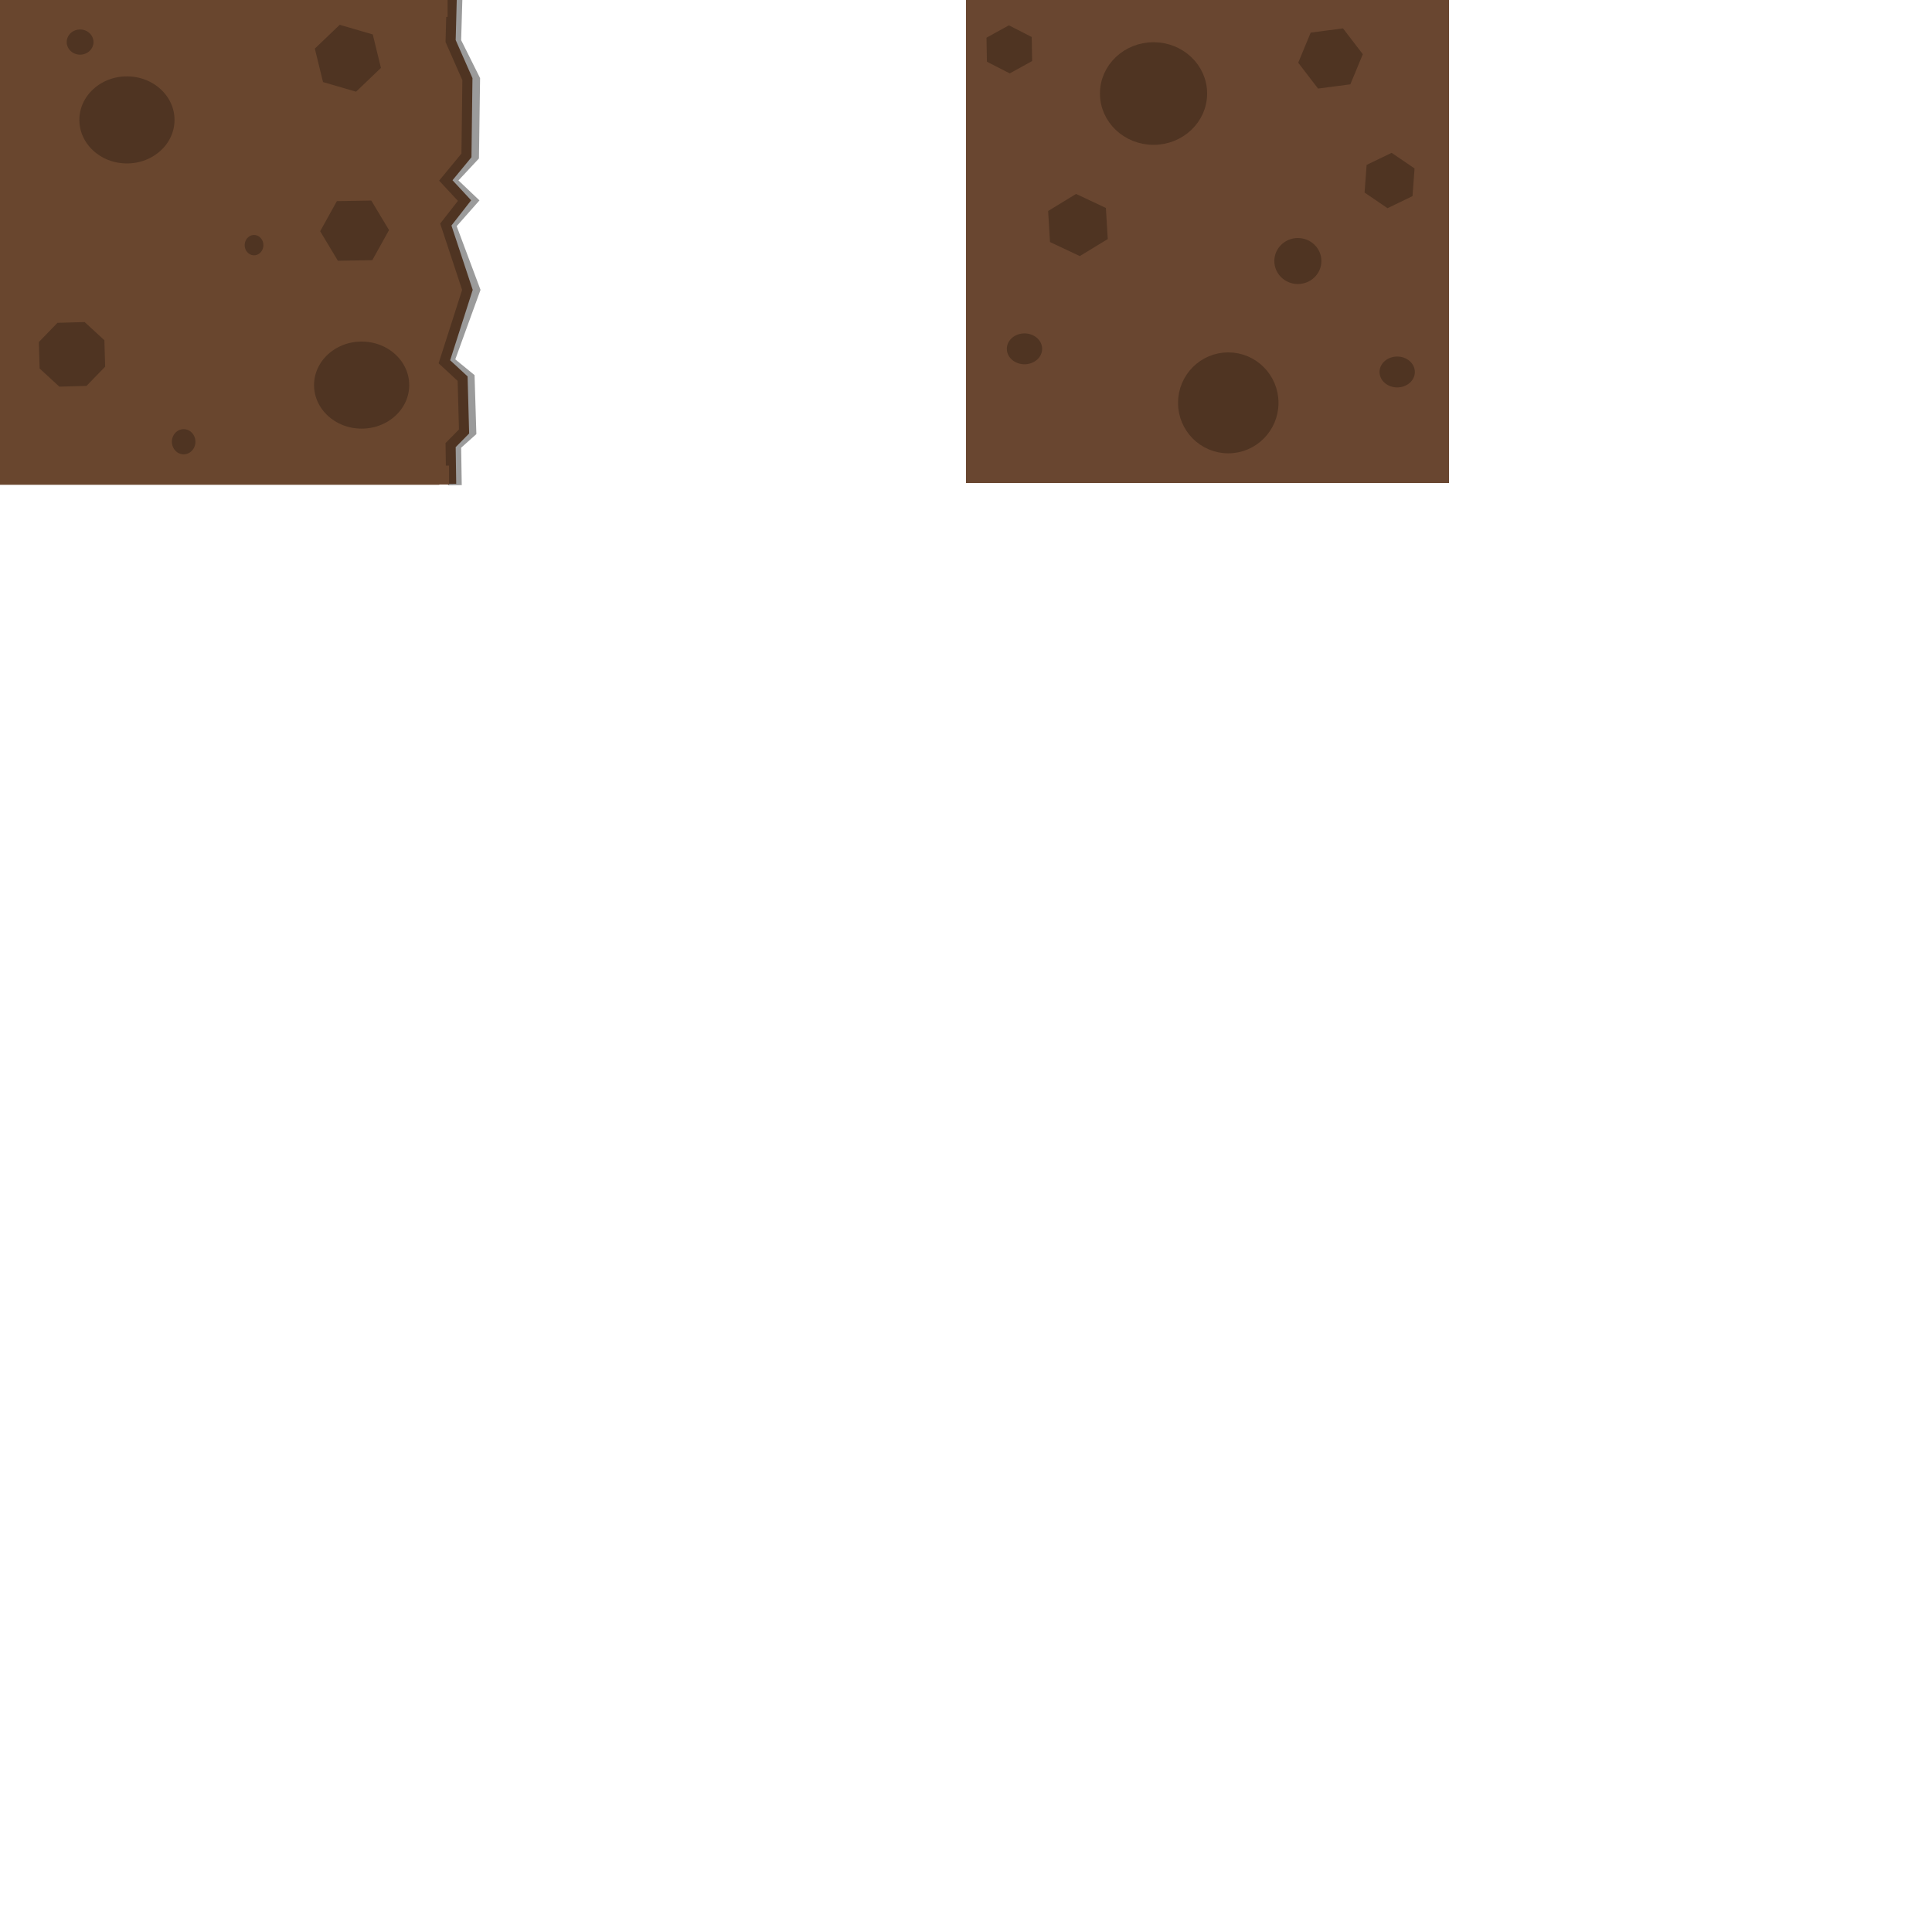
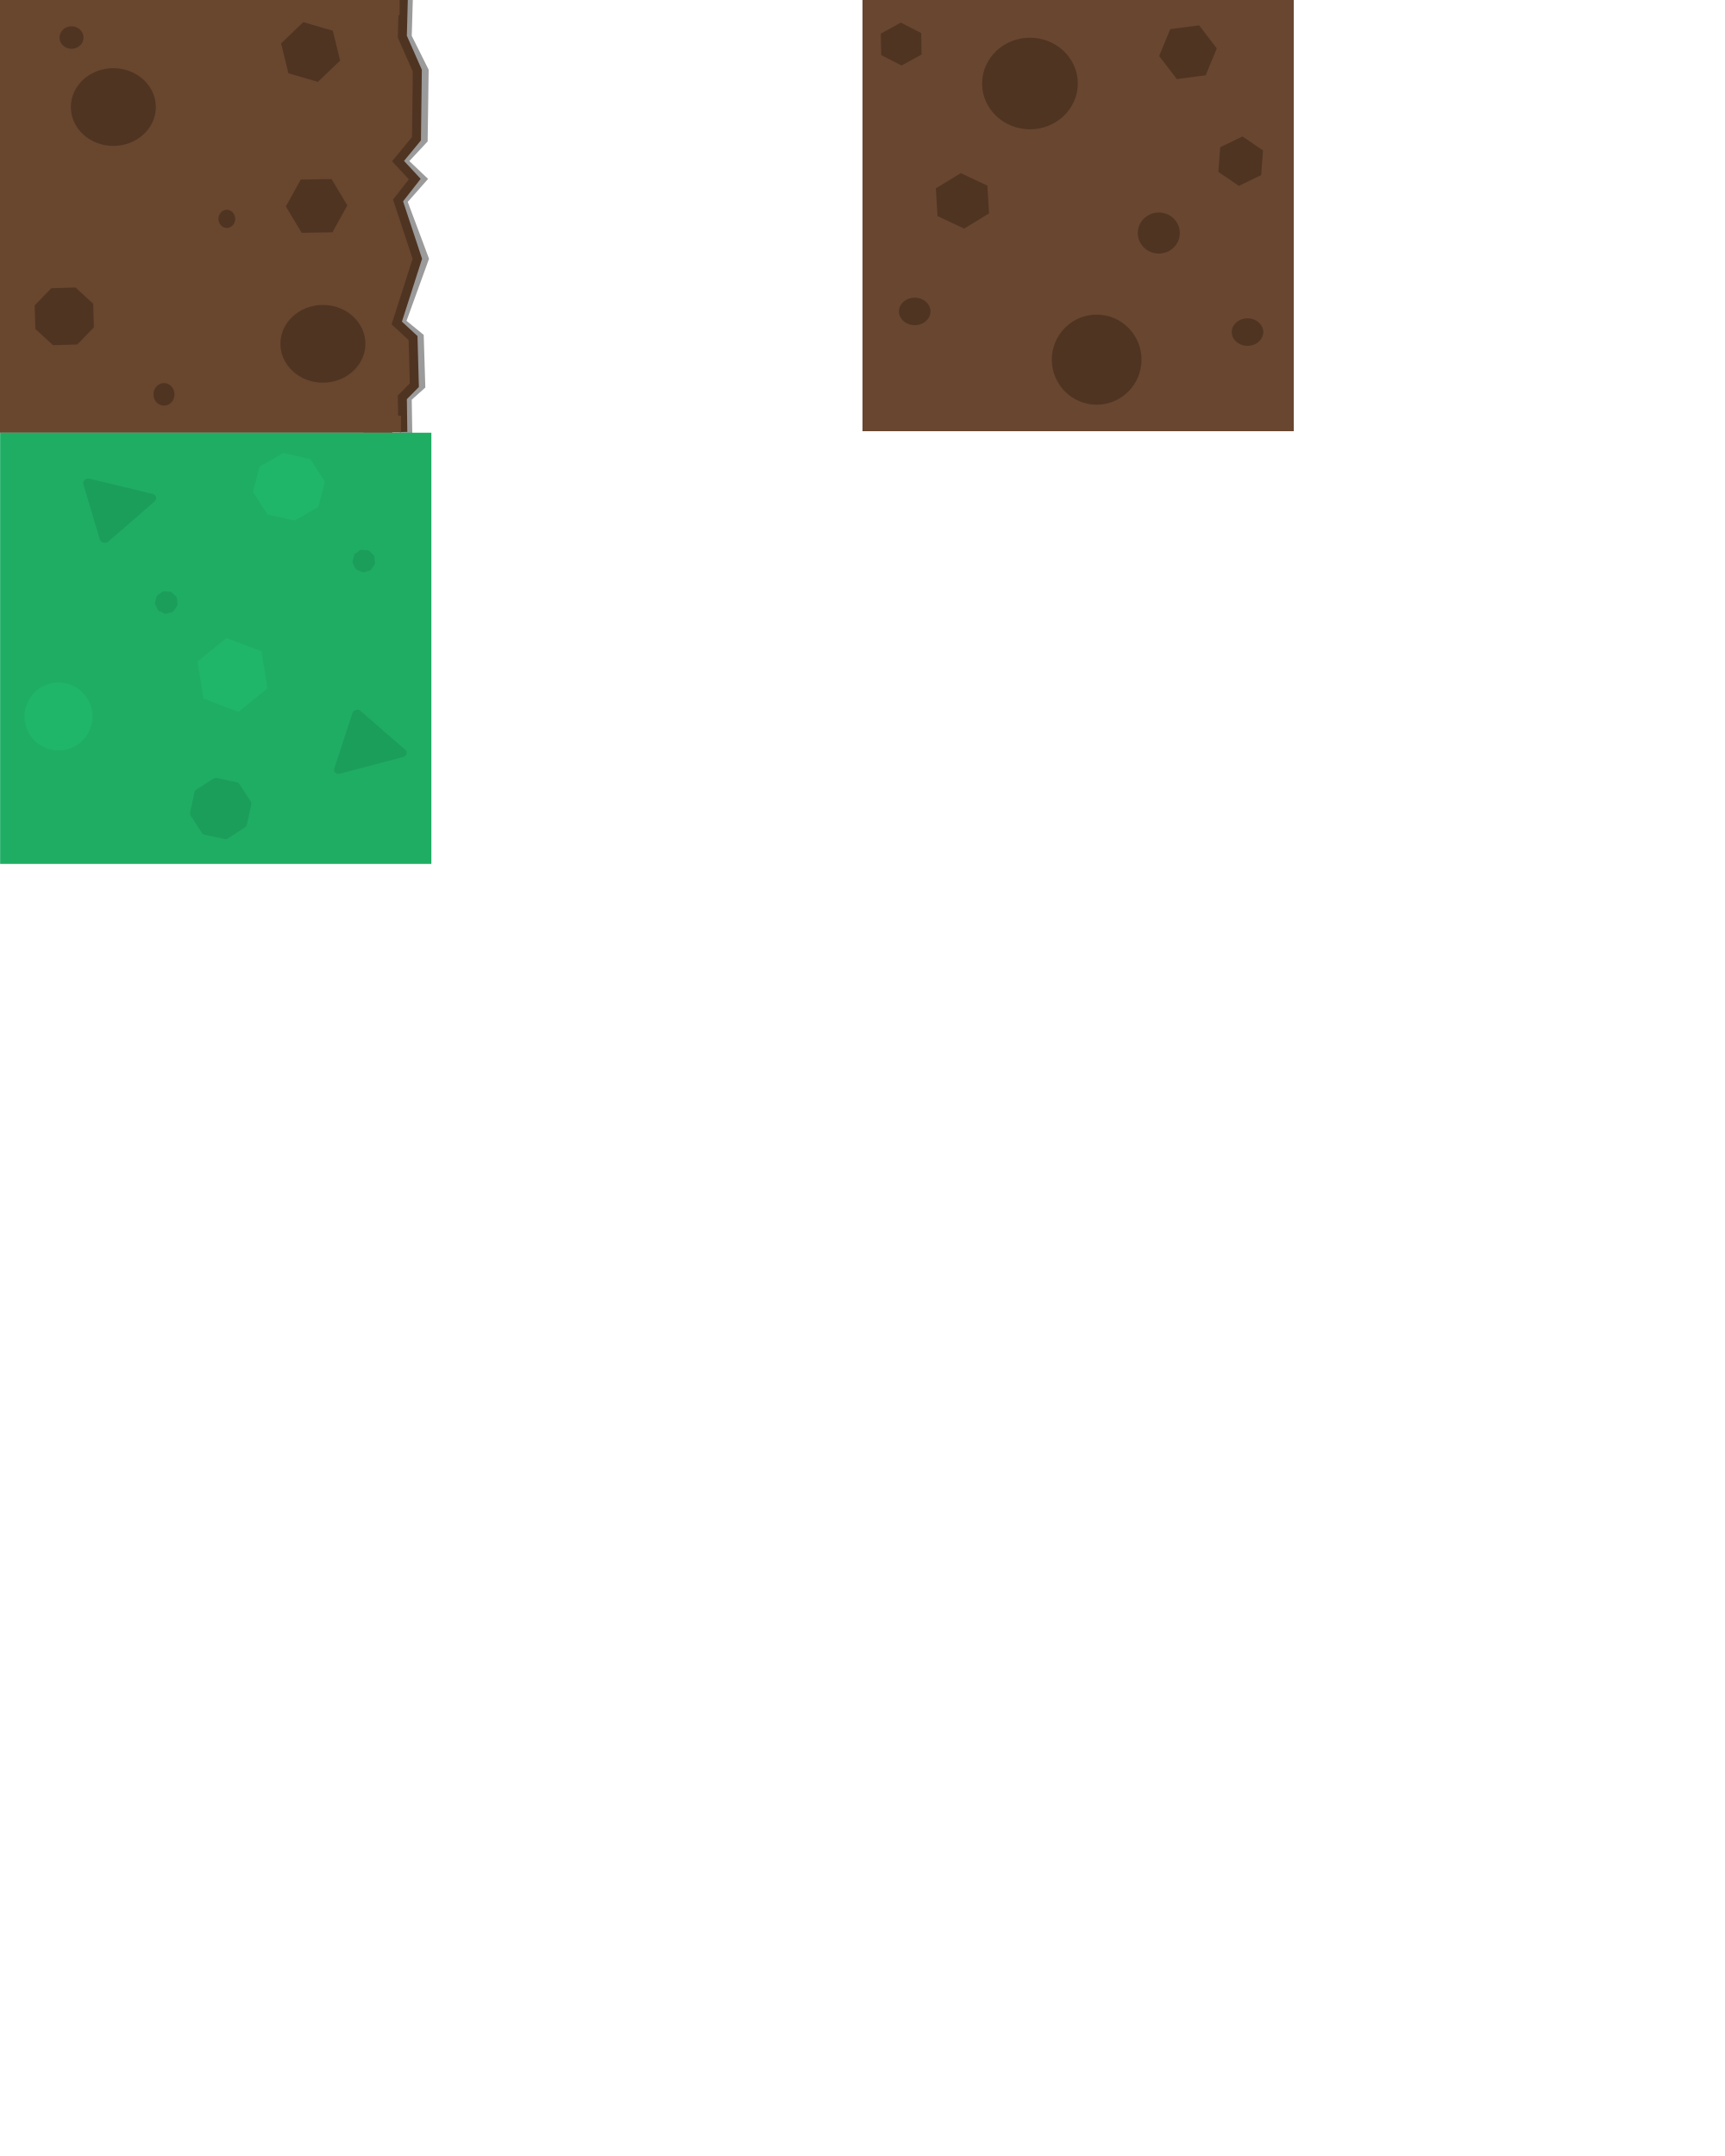
- <svg xmlns="http://www.w3.org/2000/svg" version="1.1" width="1024.0" height="1024.0" viewBox="0 0 1024.0 1024.0">
+ <svg xmlns="http://www.w3.org/2000/svg" version="1.1" width="1024.0" height="1280.0" viewBox="0 0 1024.0 1280.0">
  <g transform="translate(0,0)">
    <defs id="defs9" />
    <path style="fill:none;fill-opacity:1;stroke:#000000;stroke-width:7.243;stroke-linecap:square;stroke-linejoin:miter;stroke-dasharray:none;stroke-opacity:0.391" d="m 241.346,2.794 -0.575,19.289 10.055,20.153 -0.575,40.305 -12.353,13.243 11.204,10.652 -11.204,12.667 12.928,34.547 -13.789,38.002 10.917,8.925 0.862,27.926 -8.044,7.197 0.287,17.85" id="path3-2" />
    <path style="fill:#69462e;fill-opacity:1;stroke:#69462e;stroke-width:5.528;stroke-linecap:square;stroke-linejoin:miter;stroke-dasharray:none;stroke-opacity:1" d="m 236.508,248.333 -0.303,-14.251 6.974,-6.974 -1.213,-24.56 -9.096,-10.613 11.825,-38.508 -10.916,-35.173 9.4,-12.129 -10.613,-10.006 11.825,-15.161 0.303,-39.115 -9.4,-21.225 0.91,-13.038 -33.354,-2.123 11.219,244.694 z" id="path4" />
    <g id="layer2" />
    <rect style="fill:none;fill-opacity:1;stroke-width:5.31;stroke-linecap:round;stroke-linejoin:round" id="rect1" width="251.062" height="257.733" x="-10.916" y="-1.819" />
    <rect style="fill:#69462e;fill-opacity:1;stroke-width:5.431;stroke-linecap:round;stroke-linejoin:round" id="rect2" width="232.844" height="257.715" x="-9.1636103e-08" y="-0.764" />
    <path style="fill:none;fill-opacity:1;stroke:#4f3422;stroke-width:5.339;stroke-linecap:square;stroke-linejoin:miter;stroke-dasharray:none;stroke-opacity:1" d="m 239.346,2.417 -0.509,19.337 8.902,20.203 -0.509,40.406 -10.936,13.276 9.919,10.679 -9.919,12.699 11.445,34.633 -12.208,38.097 9.665,8.947 0.763,27.995 -7.121,7.215 0.254,17.894" id="path3" />
    <rect style="fill:none;fill-opacity:1;stroke:#69462e;stroke-width:5.617;stroke-linecap:square;stroke-linejoin:miter;stroke-dasharray:none;stroke-opacity:1" id="rect3" width="16.536" height="4.408" x="218.662" y="249.59" />
    <rect style="fill:none;fill-opacity:1;stroke:#69462e;stroke-width:5.231;stroke-linecap:square;stroke-linejoin:miter;stroke-dasharray:none;stroke-opacity:1" id="rect3-1" width="16.064" height="3.936" x="218.545" y="2.417" />
    <ellipse style="fill:#4f3422;fill-opacity:1;stroke:#69462e;stroke-width:6.276;stroke-linecap:square;stroke-linejoin:miter;stroke-dasharray:none;stroke-opacity:1" id="path5" cx="191.678" cy="204.114" rx="28.356" ry="26.212" />
    <ellipse style="fill:#4f3422;fill-opacity:1;stroke:#69462e;stroke-width:6.276;stroke-linecap:square;stroke-linejoin:miter;stroke-dasharray:none;stroke-opacity:1" id="path5-8" cx="67.282" cy="63.555" rx="28.356" ry="26.212" />
    <path style="fill:#4f3422;fill-opacity:1;stroke:#69462e;stroke-width:5.528;stroke-linecap:square;stroke-linejoin:miter;stroke-dasharray:none;stroke-opacity:1" id="path6" d="m 83.189,118.352 0.599,20.852 -14.321,15.168 -20.852,0.599 -15.168,-14.321 -0.599,-20.852 14.321,-15.168 20.852,-0.599 z" transform="matrix(0.7750198,0,0,0.7549521,-7.03365,90.05216)" />
    <path style="fill:#4f3422;fill-opacity:1;stroke:#69462e;stroke-width:5.528;stroke-linecap:square;stroke-linejoin:miter;stroke-dasharray:none;stroke-opacity:1" id="path7" d="M 176.67,54.888 161.179,69.711 140.597,63.708 135.504,42.881 150.995,28.057 171.578,34.061 Z" transform="translate(28.30151,-18.01005)" />
    <path style="fill:#4f3422;fill-opacity:1;stroke:#69462e;stroke-width:5.528;stroke-linecap:square;stroke-linejoin:miter;stroke-dasharray:none;stroke-opacity:1" id="path7-7" d="M 176.67,54.888 161.179,69.711 140.597,63.708 135.504,42.881 150.995,28.057 171.578,34.061 Z" transform="rotate(-77.2389,217.9355,65.63045)" />
    <ellipse style="fill:#4f3422;fill-opacity:1;stroke:#69462e;stroke-width:5.528;stroke-linecap:square;stroke-linejoin:miter;stroke-dasharray:none;stroke-opacity:1" id="path8" cx="134.647" cy="129.93" rx="7.719" ry="8.147" />
    <ellipse style="fill:#4f3422;fill-opacity:1;stroke:#69462e;stroke-width:5.528;stroke-linecap:square;stroke-linejoin:miter;stroke-dasharray:none;stroke-opacity:1" id="path9" cx="42.452" cy="22.298" rx="9.863" ry="9.434" />
    <ellipse style="fill:#4f3422;fill-opacity:1;stroke:#69462e;stroke-width:5.528;stroke-linecap:square;stroke-linejoin:miter;stroke-dasharray:none;stroke-opacity:1" id="path10" cx="97.34" cy="234.131" rx="9.005" ry="9.434" />
  </g>
  <g transform="translate(512.0,0.0)">
    <defs id="defs9" />
    <g id="layer1" transform="matrix(1.037607,0,0,1.047538,-3.494766,-4.325185)">
      <rect style="fill:#694630;stroke-width:4.989;stroke-linecap:round;stroke-linejoin:round" id="rect1" width="246.722" height="244.383" x="3.368" y="4.129" />
    </g>
    <path style="fill:none;fill-opacity:1;stroke:none;stroke-width:2.386;stroke-linejoin:round;stroke-dasharray:none;stroke-opacity:1" d="m 210.205,3.668 -9.722,6.018 -5.092,10.184 5.092,8.796 5.555,13.888 1.389,32.405 -10.647,10.184 17.591,11.573 -6.481,6.944 -11.11,6.481 16.665,10.184 5.092,3.241 -25.461,12.499 20.369,23.146 1.389,23.146 0.926,26.85 -17.128,13.425 7.407,36.571" id="path13" />
    <path style="fill:none;fill-opacity:1;stroke:none;stroke-width:2.386;stroke-linejoin:round;stroke-dasharray:none;stroke-opacity:1" d="m 205.576,4.594 -10.184,3.703 -3.241,8.333 v 11.11 l 9.722,7.87 0.926,11.573 V 66.163 l -0.926,14.351 -11.573,5.555 14.351,3.703 6.481,9.259 -16.203,10.647 14.351,7.407 1.389,7.407 -17.591,13.425 17.128,19.906 0.926,48.145 -15.74,20.369 7.87,29.165" id="path14" />
    <ellipse style="fill:#4f3422;fill-opacity:1;stroke:#4f3422;stroke-width:6.609;stroke-linejoin:round;stroke-dasharray:none;stroke-opacity:1" id="path16" cx="139.006" cy="213.522" rx="23.319" ry="23.444" />
    <ellipse style="fill:#4f3422;fill-opacity:1;stroke:#4f3422;stroke-width:6.883;stroke-linejoin:round;stroke-dasharray:none;stroke-opacity:1" id="path16-4" cx="99.401" cy="49.574" rx="24.963" ry="23.752" />
    <ellipse style="fill:#4f3422;fill-opacity:1;stroke:#4f3422;stroke-width:3.054;stroke-linejoin:round;stroke-dasharray:none;stroke-opacity:1" id="path16-4-5" cx="175.896" cy="138.347" rx="10.948" ry="10.663" />
    <ellipse style="fill:#4f3422;fill-opacity:1;stroke:#4f3422;stroke-width:2.167;stroke-linejoin:round;stroke-dasharray:none;stroke-opacity:1" id="path16-4-5-5" cx="30.998" cy="184.891" rx="8.275" ry="7.099" />
    <ellipse style="fill:#4f3422;fill-opacity:1;stroke:#4f3422;stroke-width:2.167;stroke-linejoin:round;stroke-dasharray:none;stroke-opacity:1" id="path16-4-5-5-1" cx="228.543" cy="197.159" rx="8.275" ry="7.099" />
    <path style="fill:#4f3422;fill-opacity:1;stroke:none;stroke-width:5.07;stroke-linejoin:round;stroke-dasharray:none;stroke-opacity:1" id="path17" d="M 35.062,32.35 23.186,38.9 11.081,32.714 10.853,19.978 22.729,13.428 34.834,19.614 Z" />
    <path style="fill:#4f3422;fill-opacity:1;stroke:none;stroke-width:5.386;stroke-linejoin:round;stroke-dasharray:none;stroke-opacity:1" id="path18" d="m 203.708,44.695 -17.121,2.247 -10.506,-13.703 6.615,-15.95 17.121,-2.247 10.506,13.703 z" />
    <path style="fill:#4f3422;fill-opacity:1;stroke:none;stroke-width:5.386;stroke-linejoin:round;stroke-dasharray:none;stroke-opacity:1" id="path19" d="m 237.746,89.281 -1.085,14.669 -13.247,6.395 -12.162,-8.274 1.085,-14.669 13.247,-6.395 z" />
    <path style="fill:#4f3422;fill-opacity:1;stroke:none;stroke-width:6.257;stroke-linejoin:round;stroke-dasharray:none;stroke-opacity:1" id="path19-4" d="m 75.132,126.696 -14.813,9.03 -15.8,-7.437 -0.987,-16.468 14.813,-9.03 15.8,7.437 z" />
  </g>
+   <g transform="translate(0.0,256.0)">
+     <defs id="defs9" />
+     <rect style="fill:#1fad64;fill-opacity:1;stroke-width:5.293;stroke-linecap:round;stroke-linejoin:round" id="rect4" width="256" height="256" x="0.068" y="0.9" />
+     <g id="layer1" />
+     <path style="fill:none;fill-opacity:1;stroke:none;stroke-width:2.386;stroke-linejoin:round;stroke-dasharray:none;stroke-opacity:1" d="m 211.096,2.778 -9.722,6.018 -5.092,10.184 5.092,8.796 5.555,13.888 1.389,32.405 -10.647,10.184 17.591,11.573 -6.481,6.944 -11.11,6.481 16.665,10.184 5.092,3.241 -25.461,12.499 20.369,23.146 1.389,23.146 0.926,26.85 -17.128,13.425 7.407,36.571" id="path13" />
+     <path style="fill:none;fill-opacity:1;stroke:none;stroke-width:2.386;stroke-linejoin:round;stroke-dasharray:none;stroke-opacity:1" d="M 206.467,3.703 196.282,7.407 193.042,15.74 V 26.85 l 9.722,7.87 0.926,11.573 v 18.98 l -0.926,14.351 -11.573,5.555 14.351,3.703 6.481,9.259 -16.203,10.647 14.351,7.407 1.389,7.407 -17.591,13.425 17.128,19.906 0.926,48.145 -15.74,20.369 7.87,29.165" id="path14" />
+     <path style="fill:#1c9e5b;fill-opacity:1;stroke:#1c9e5b;stroke-width:7.866;stroke-linecap:round;stroke-linejoin:round;stroke-dasharray:none;stroke-opacity:1" id="path19" d="M 50.246,16.444 14.78,51.538 2.121,3.276 Z" transform="matrix(0.7744038,0,0,0.680394,50.76433,28.56762)" />
+     <path style="fill:#1c9e5b;fill-opacity:1;stroke:#1c9e5b;stroke-width:7.315;stroke-linecap:round;stroke-linejoin:round;stroke-dasharray:none;stroke-opacity:1" id="path19-1" d="M 50.246,16.444 14.78,51.538 2.121,3.276 Z" transform="matrix(0.7741479,-0.01990782,0.02192582,-0.6811828,199.3827,203.2517)" />
+     <path style="fill:#1fad64;fill-opacity:1;stroke:#1fad64;stroke-width:5.386;stroke-linecap:round;stroke-linejoin:round;stroke-dasharray:none;stroke-opacity:1" id="path20" d="m 122,79 12.588,14.196 -6,18 L 110,115 97.412,100.804 103.412,82.804 Z" transform="translate(-83,55)" />
+     <path style="fill:#20b669;fill-opacity:1;stroke:#1fad64;stroke-width:5.386;stroke-linecap:round;stroke-linejoin:round;stroke-dasharray:none;stroke-opacity:1" id="path21" d="m 139,86 -23.651,-9.036 -4,-25 L 131,36 l 23.651,9.036 4,25 z" transform="translate(3,83.72194)" />
+     <path style="fill:#1fad64;fill-opacity:1;stroke:#1fad64;stroke-width:5.31;stroke-linecap:round;stroke-linejoin:round;stroke-dasharray:none;stroke-opacity:1" id="path22" d="M 110,93 104.536,98.192 97,98 91.808,92.536 92,85 97.464,79.808 105,80 l 5.192,5.464 z" transform="translate(83,-52)" />
+     <path style="fill:#1c9e5b;fill-opacity:1;stroke:#1c9e5b;stroke-width:5.31;stroke-linecap:round;stroke-linejoin:round;stroke-dasharray:none;stroke-opacity:1" id="path23" d="M 134,234 123.828,240.556 112,238 105.444,227.828 108,216 118.172,209.444 130,212 l 6.556,10.172 z" transform="translate(10,-1)" />
+     <path style="fill:#1c9e5b;fill-opacity:1;stroke:#1c9e5b;stroke-width:5.31;stroke-linecap:round;stroke-linejoin:round;stroke-dasharray:none;stroke-opacity:1" id="path24" d="m 153,53 -0.843,1.132 -0.735,1.205 -1.374,0.325 -1.338,0.451 -1.261,-0.634 -1.314,-0.515 -0.559,-1.296 -0.676,-1.239 0.405,-1.352 0.279,-1.384 1.18,-0.775 1.103,-0.881 1.402,0.164 1.411,0.034 0.968,1.027 1.059,0.933 0.082,1.409 z" transform="translate(67,25)" />
+     <path style="fill:#1c9e5b;fill-opacity:1;stroke:#1c9e5b;stroke-width:5.31;stroke-linecap:round;stroke-linejoin:round;stroke-dasharray:none;stroke-opacity:1" id="path24-5" d="m 153,53 -0.843,1.132 -0.735,1.205 -1.374,0.325 -1.338,0.451 -1.261,-0.634 -1.314,-0.515 -0.559,-1.296 -0.676,-1.239 0.405,-1.352 0.279,-1.384 1.18,-0.775 1.103,-0.881 1.402,0.164 1.411,0.034 0.968,1.027 1.059,0.933 0.082,1.409 z" transform="translate(-50.24423,49.61909)" />
+     <path style="fill:#1fad64;fill-opacity:1;stroke-width:3.22;stroke-linecap:round;stroke-linejoin:round" d="m 26.019,172.082 c -0.915,-0.638 -12.339,-13.513 -13.356,-15.052 -0.728,-1.102 -0.469,-2.311 2.227,-10.381 1.678,-5.023 3.381,-9.576 3.783,-10.117 0.696,-0.936 16.802,-4.634 20.18,-4.634 0.987,0 3.249,2.103 8.092,7.522 3.698,4.137 6.723,8.026 6.723,8.641 0,0.615 -1.393,5.3 -3.097,10.41 -2.417,7.251 -3.382,9.41 -4.397,9.832 -0.715,0.298 -4.848,1.239 -9.184,2.092 -4.336,0.853 -8.429,1.686 -9.096,1.85 -0.667,0.165 -1.512,0.091 -1.877,-0.163 z" id="path2" />
+     <ellipse style="fill:#20b669;fill-opacity:1;stroke:none;stroke-width:3.929;stroke-linecap:square;stroke-opacity:0.391" id="path1" cx="34.734" cy="169.38" rx="20.154" ry="20.154" />
+     <path style="fill:#20b669;fill-opacity:1;stroke:none;stroke-width:5.339;stroke-linecap:square;stroke-opacity:0.391" id="path3" d="m 151.799,147.511 -15.229,9.322 -17.361,-4.177 -9.322,-15.229 4.177,-17.361 15.229,-9.322 17.361,4.177 9.322,15.229 z" transform="matrix(0.9255677,0,0,0.8697435,48.48735,-83.34364)" />
+   </g>
</svg>
